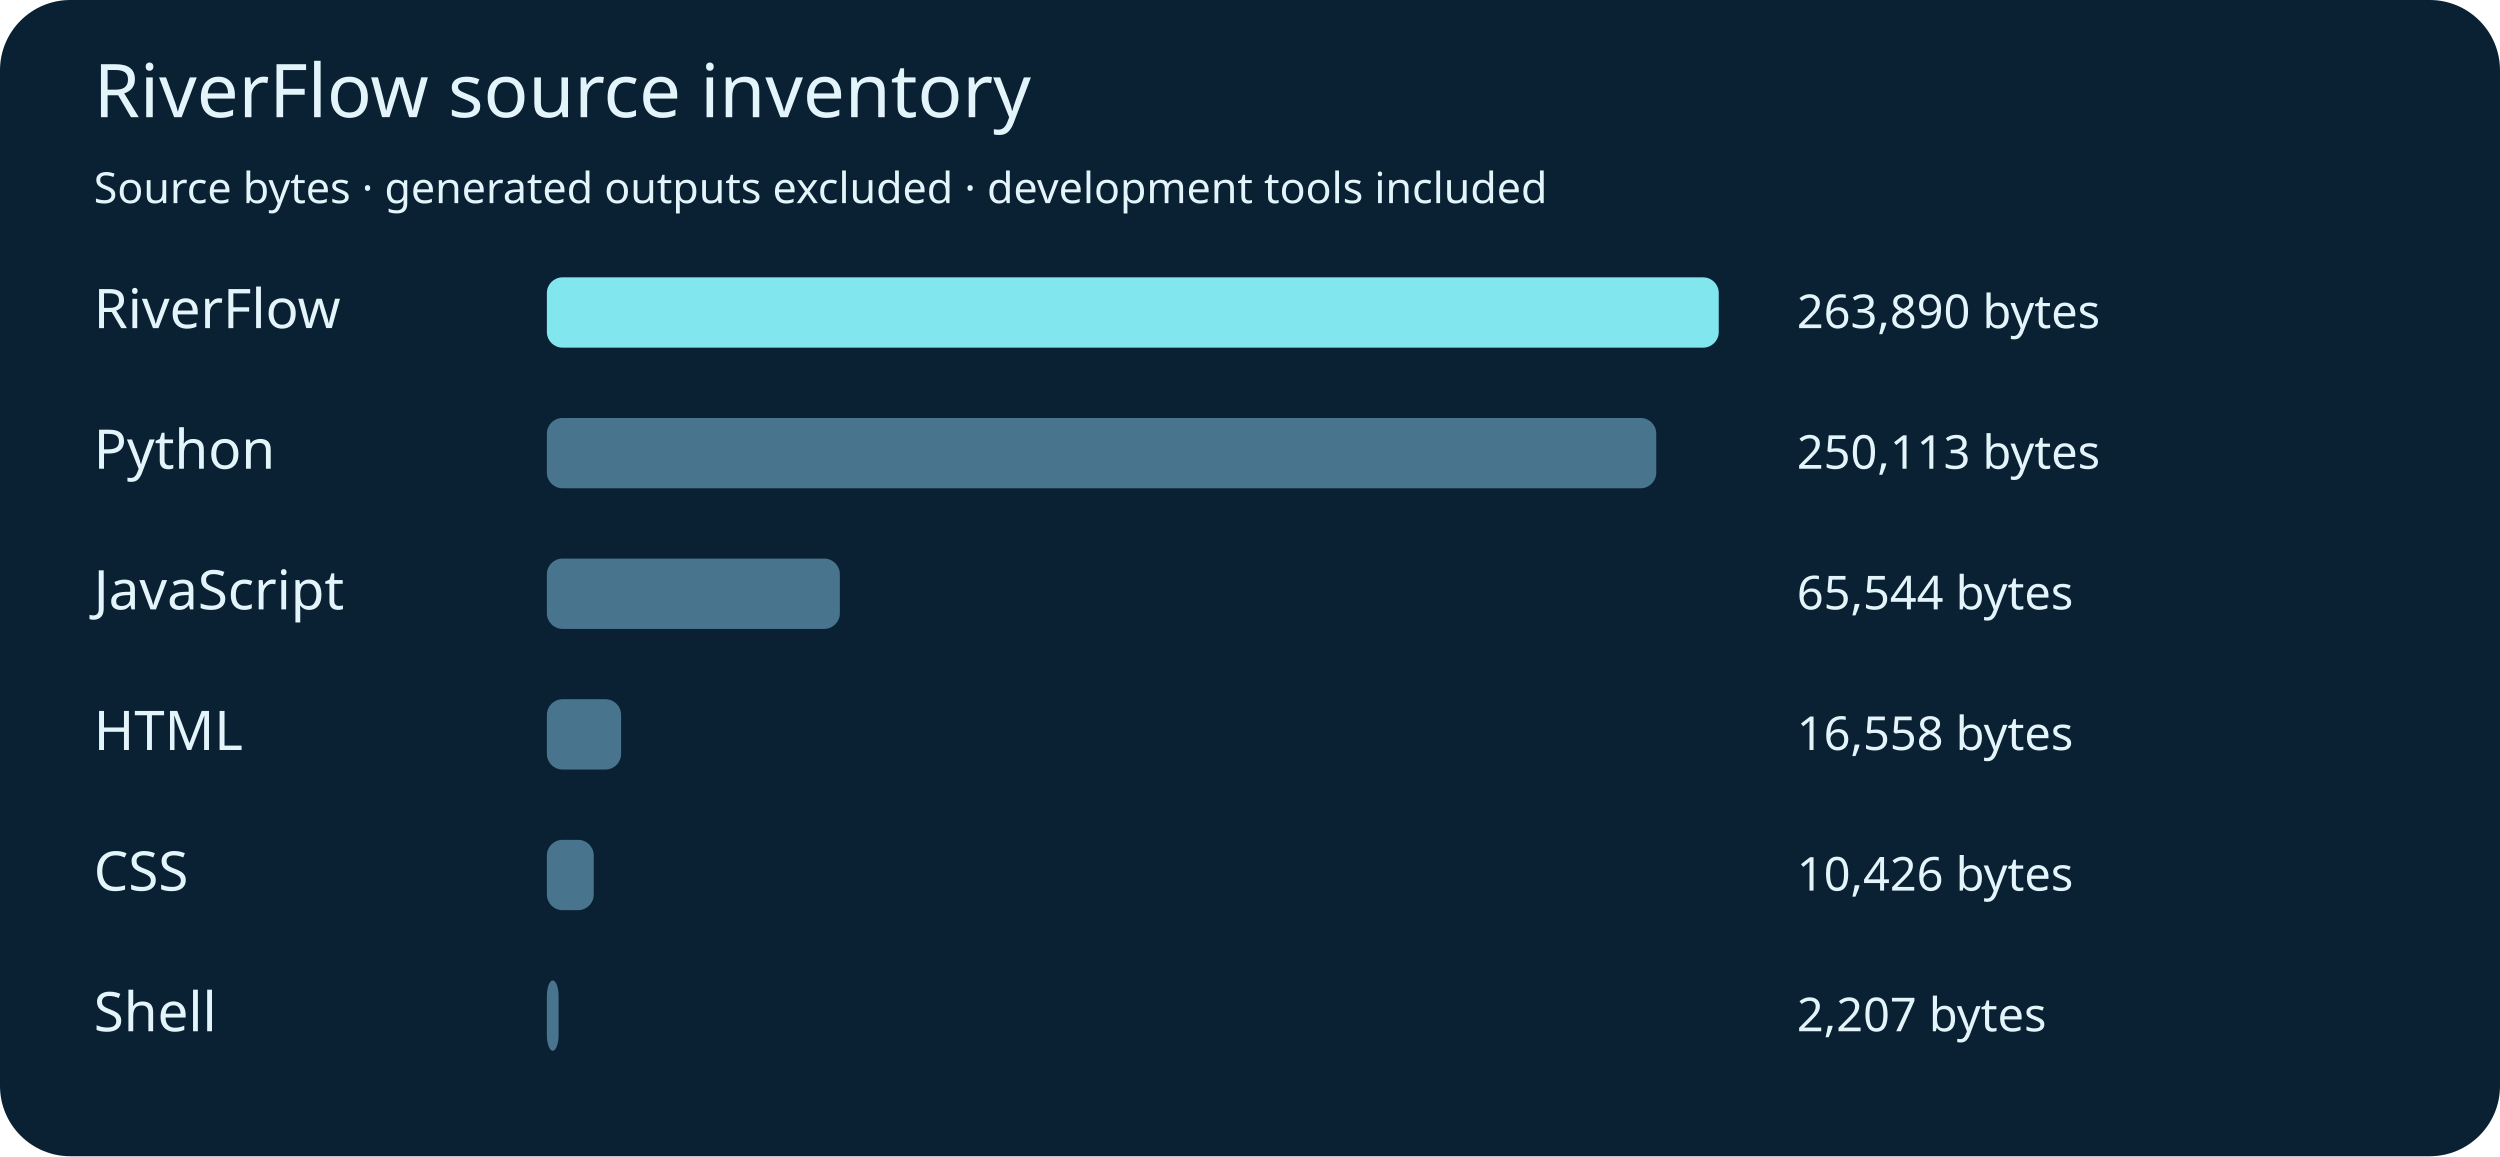
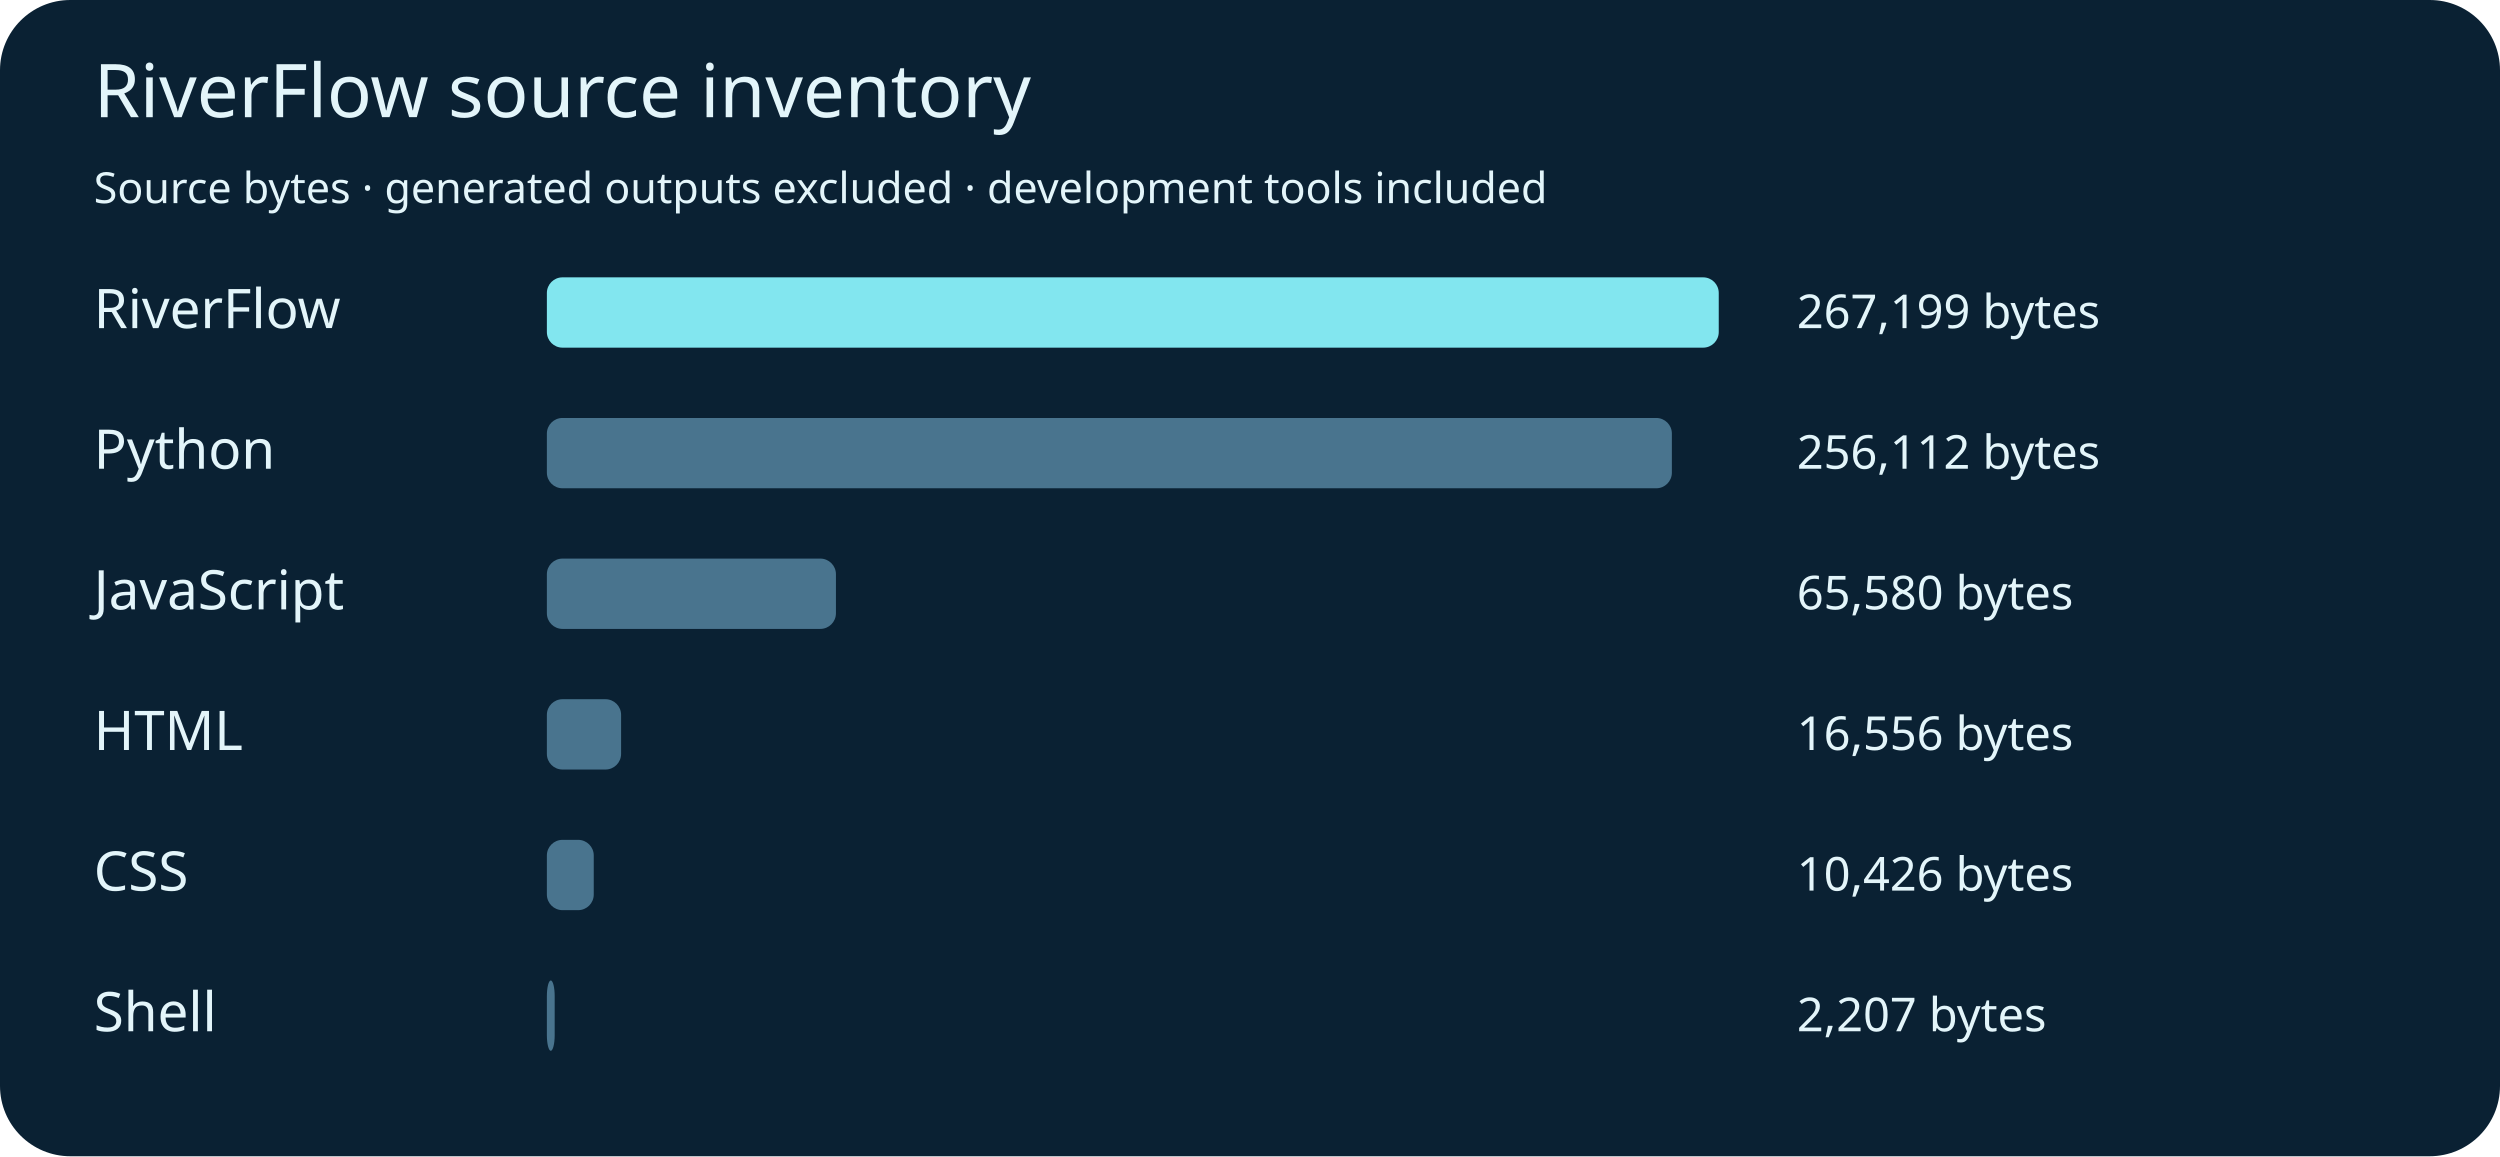
<svg xmlns="http://www.w3.org/2000/svg" width="640" height="296" viewBox="0 0 640 296">
  <rect width="640" height="296" rx="18" fill="#0a2133" />
  <g font-family="sans-serif" fill="#e3f5fa">
    <text x="24" y="30" font-size="19">RiverFlow source inventory</text>
    <text x="24" y="52" font-size="11">Source bytes · generated outputs excluded · development tools included</text>
    <text x="24" y="84" font-size="14">RiverFlow</text>
    <rect x="140" y="71" width="300" height="18" rx="4" fill="#82e6ef" />
-     <text x="460" y="84" font-size="12">263,890 bytes</text>
+     <text x="460" y="84" font-size="12">267,199 bytes</text>
    <text x="24" y="120" font-size="14">Python</text>
-     <rect x="140" y="107" width="284" height="18" rx="4" fill="#49748e" />
-     <text x="460" y="120" font-size="12">250,113 bytes</text>
+     <rect x="140" y="107" width="288" height="18" rx="4" fill="#49748e" />
+     <text x="460" y="120" font-size="12">256,112 bytes</text>
    <text x="24" y="156" font-size="14">JavaScript</text>
-     <rect x="140" y="143" width="75" height="18" rx="4" fill="#49748e" />
-     <text x="460" y="156" font-size="12">65,544 bytes</text>
+     <rect x="140" y="143" width="74" height="18" rx="4" fill="#49748e" />
+     <text x="460" y="156" font-size="12">65,580 bytes</text>
    <text x="24" y="192" font-size="14">HTML</text>
    <rect x="140" y="179" width="19" height="18" rx="4" fill="#49748e" />
-     <text x="460" y="192" font-size="12">16,558 bytes</text>
+     <text x="460" y="192" font-size="12">16,556 bytes</text>
    <text x="24" y="228" font-size="14">CSS</text>
    <rect x="140" y="215" width="12" height="18" rx="4" fill="#49748e" />
    <text x="460" y="228" font-size="12">10,426 bytes</text>
    <text x="24" y="264" font-size="14">Shell</text>
-     <rect x="140" y="251" width="3" height="18" rx="4" fill="#49748e" />
+     <rect x="140" y="251" width="2" height="18" rx="4" fill="#49748e" />
    <text x="460" y="264" font-size="12">2,207 bytes</text>
  </g>
</svg>
